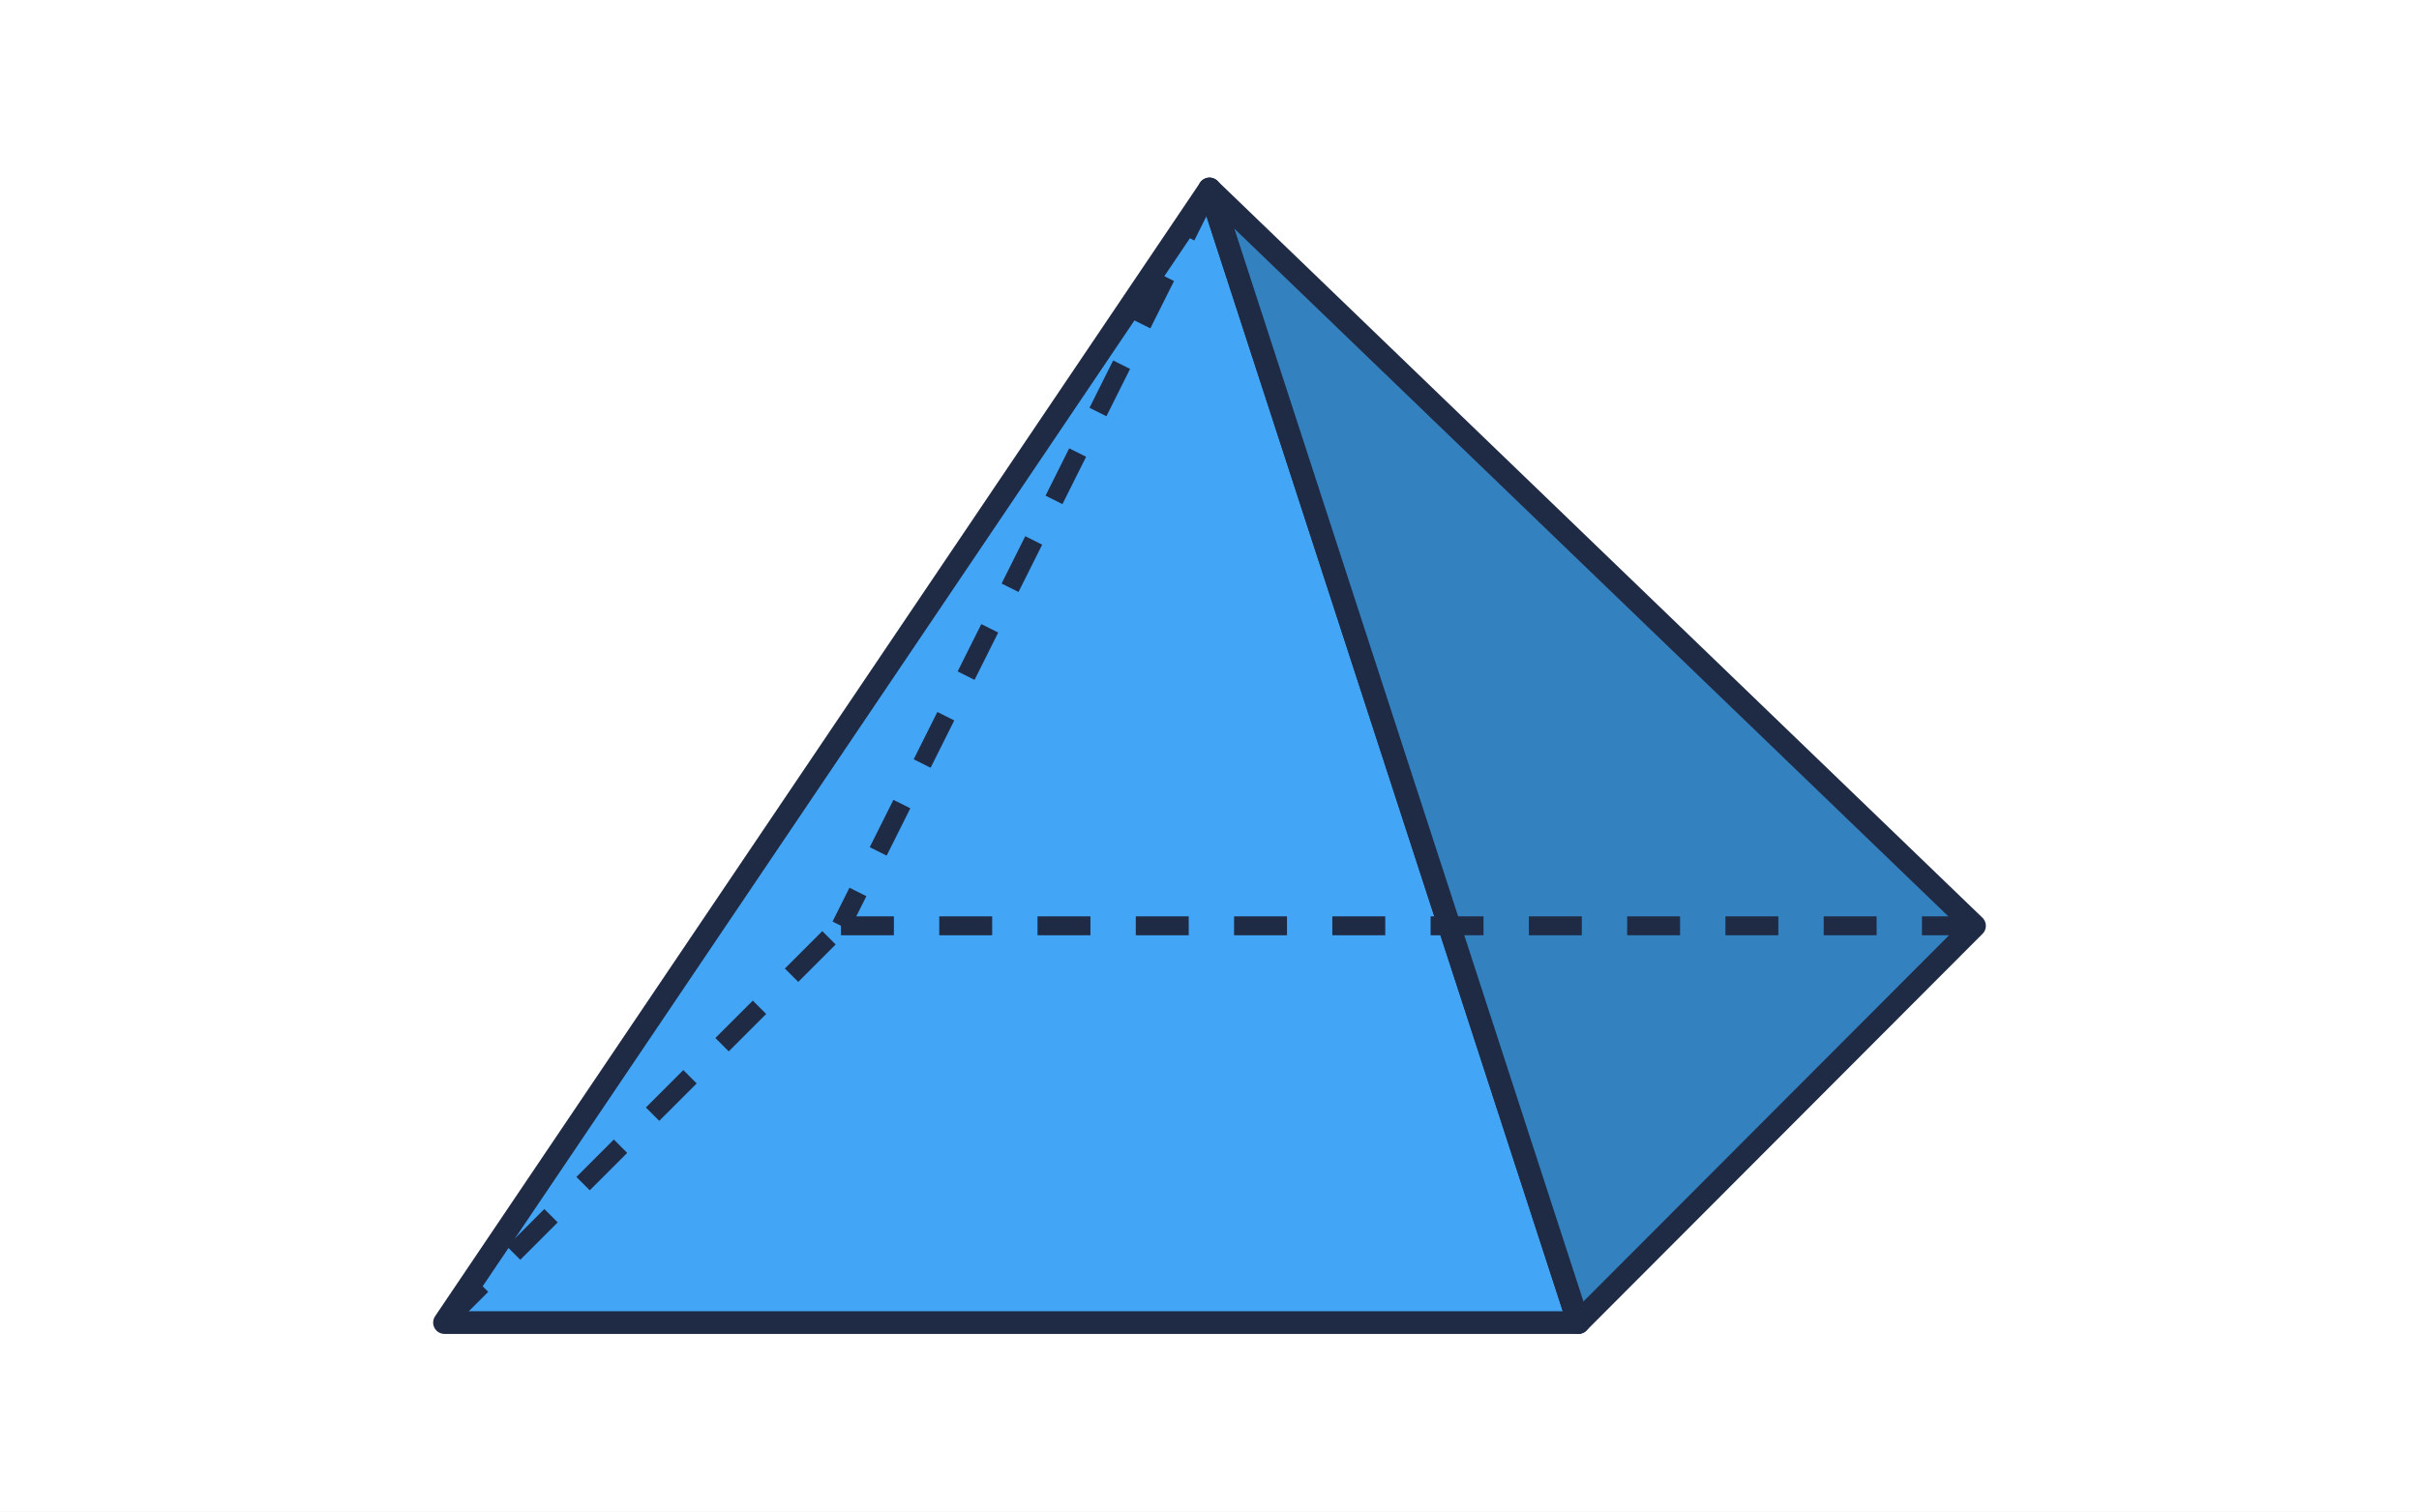
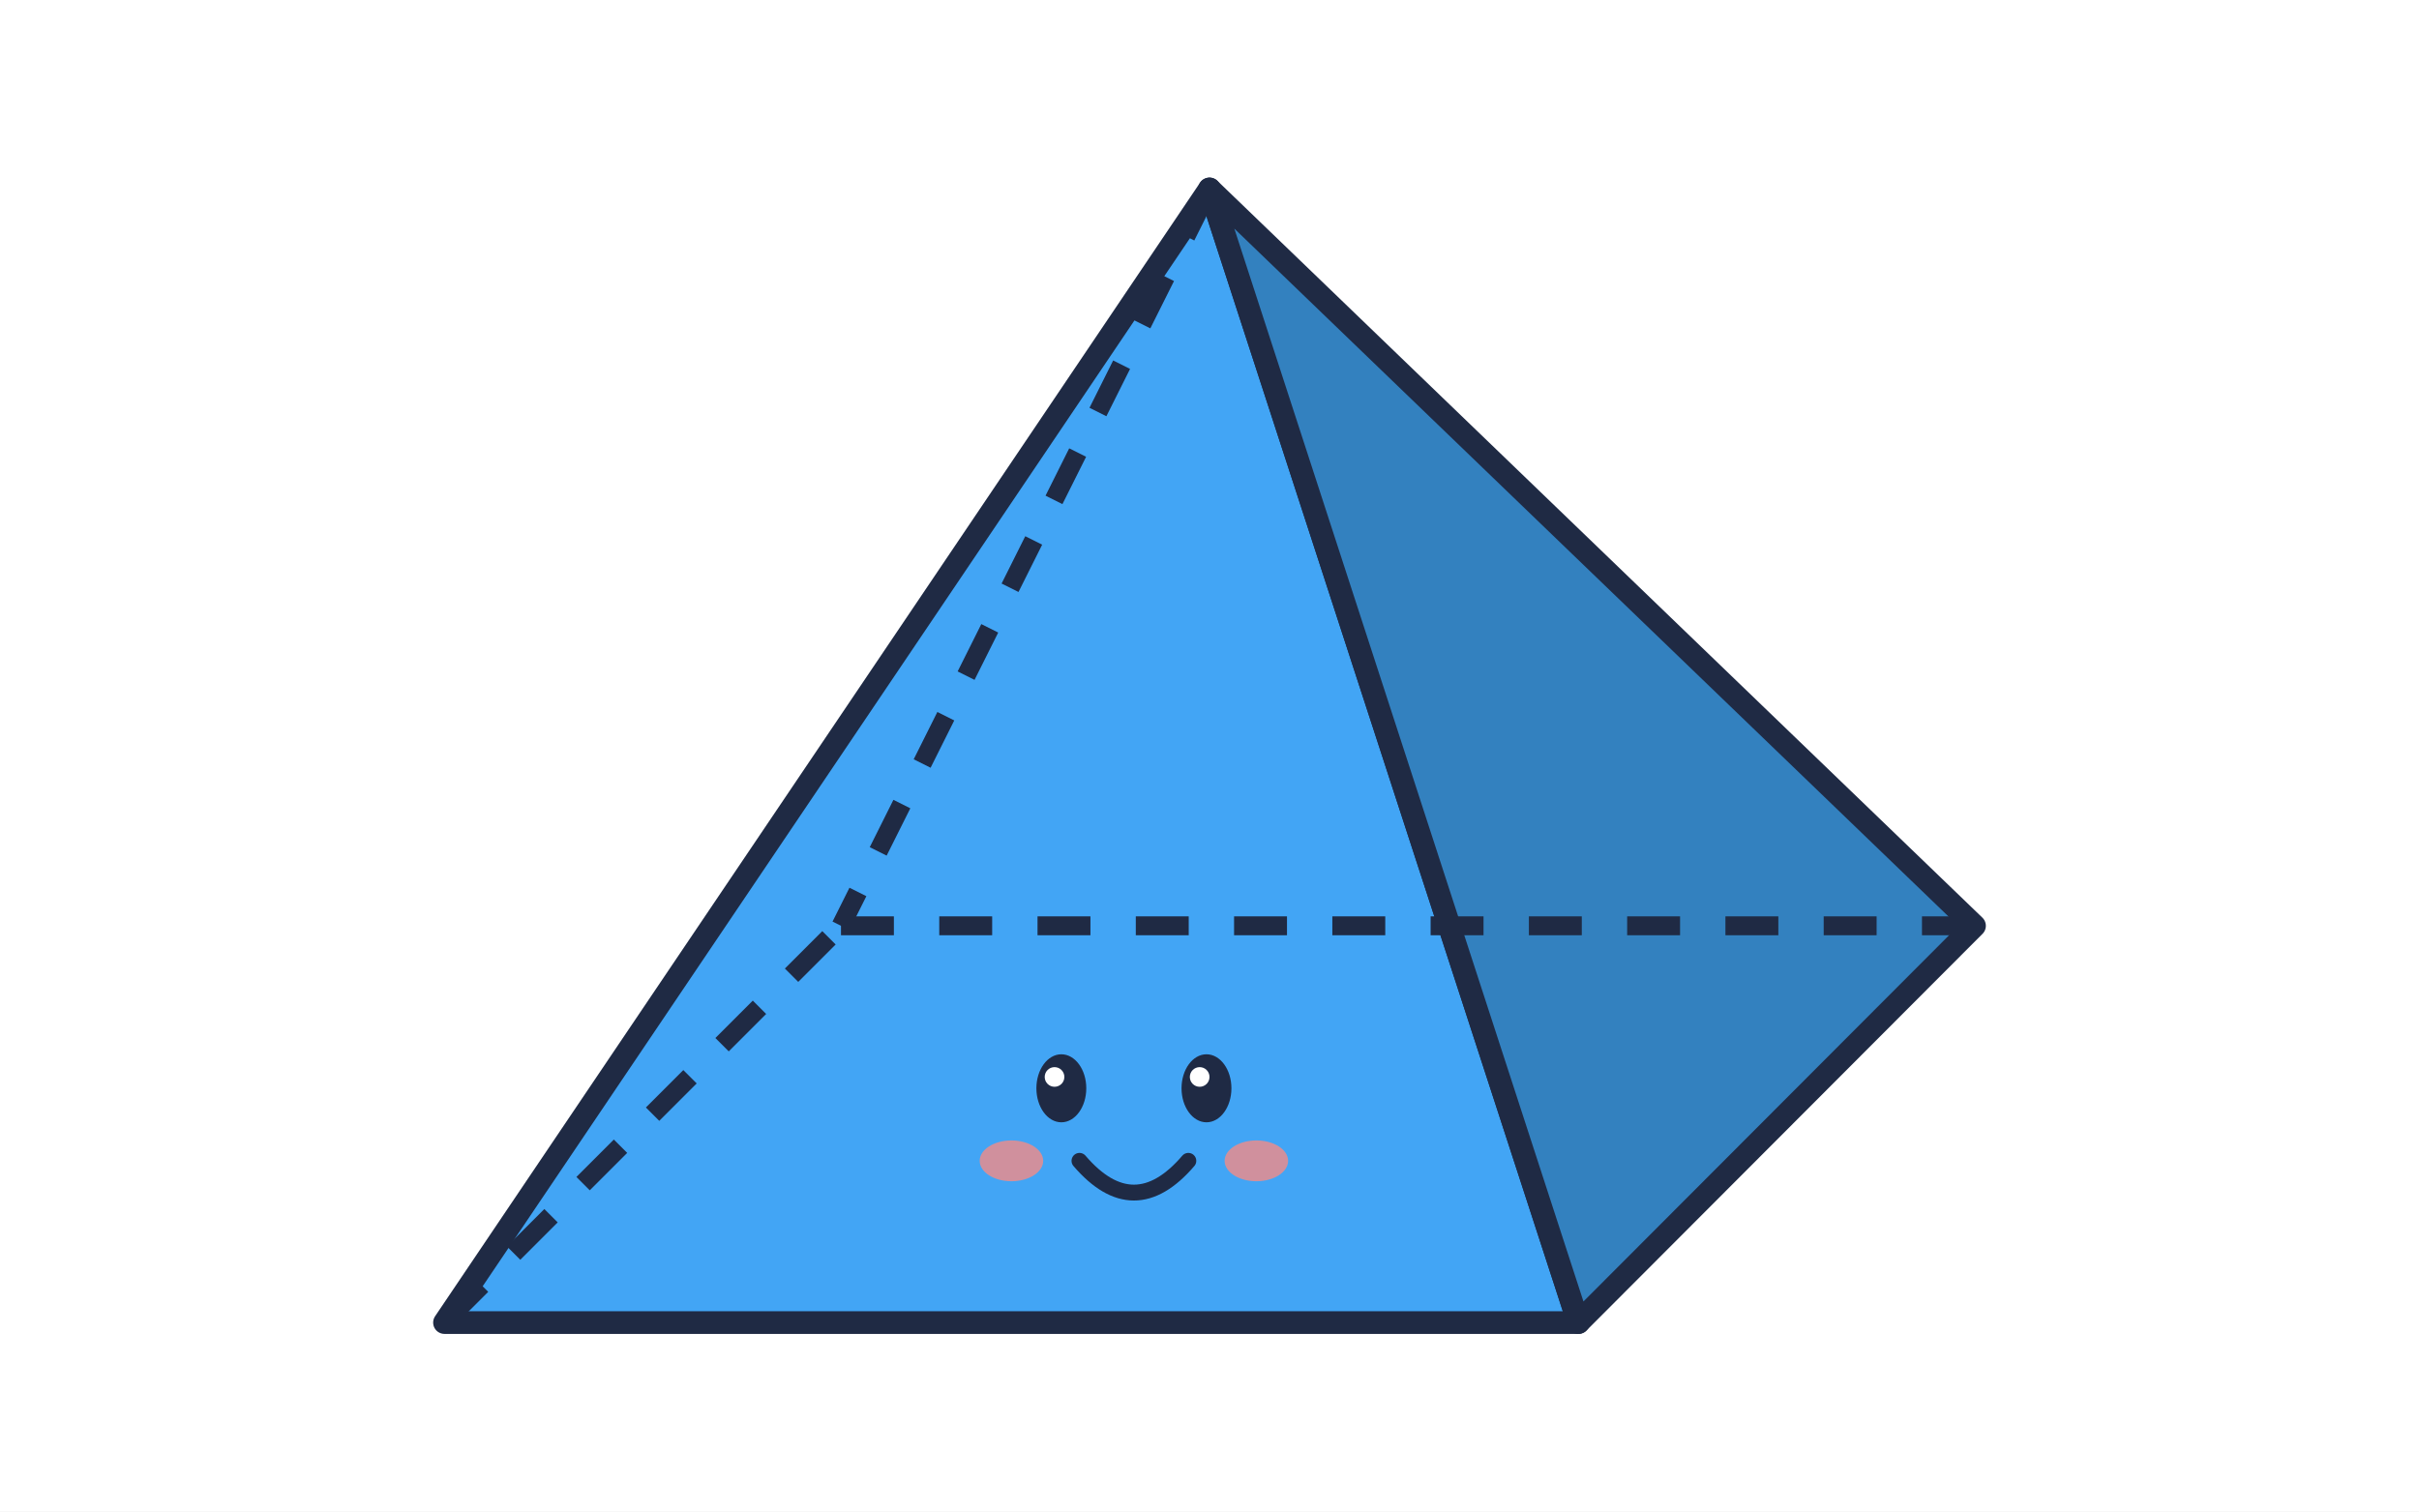
<svg xmlns="http://www.w3.org/2000/svg" viewBox="0 0 320 200" width="320" height="200">
  <defs />
  <rect width="320" height="200" fill="#ffffff" />
  <polygon points="160.0,25.0 58.8,175.0 208.8,175.0" fill="#42a5f5" stroke="#1f2a44" stroke-width="3" stroke-linejoin="round" />
  <polygon points="160.0,25.0 208.8,175.0 261.2,122.5" fill="#3381bf" stroke="#1f2a44" stroke-width="3" stroke-linejoin="round" />
  <line x1="58.75" y1="175.0" x2="111.25" y2="122.5" stroke="#1f2a44" stroke-width="2.5" stroke-dasharray="7 6" fill="none" />
  <line x1="111.25" y1="122.5" x2="261.25" y2="122.5" stroke="#1f2a44" stroke-width="2.5" stroke-dasharray="7 6" fill="none" />
  <line x1="160.0" y1="25.0" x2="111.25" y2="122.5" stroke="#1f2a44" stroke-width="2.5" stroke-dasharray="7 6" fill="none" />
+   <g class="face">
+     <ellipse cx="140.4" cy="144.0" rx="3.3" ry="4.5" fill="#1f2a44" />
+     <circle cx="139.5" cy="142.5" r="1.3" fill="#fff" />
+     <ellipse cx="159.6" cy="144.0" rx="3.3" ry="4.5" fill="#1f2a44" />
+     <circle cx="158.7" cy="142.5" r="1.3" fill="#fff" />
+     <ellipse cx="133.8" cy="153.6" rx="4.2" ry="2.7" fill="#ff8a80" opacity=".75" />
+     <ellipse cx="166.2" cy="153.6" rx="4.2" ry="2.7" fill="#ff8a80" opacity=".75" />
+     <path d="M142.8,153.6 Q150.0,162.0 157.2,153.6" fill="none" stroke="#1f2a44" stroke-width="2.1" stroke-linecap="round" />
+   </g>
</svg>
